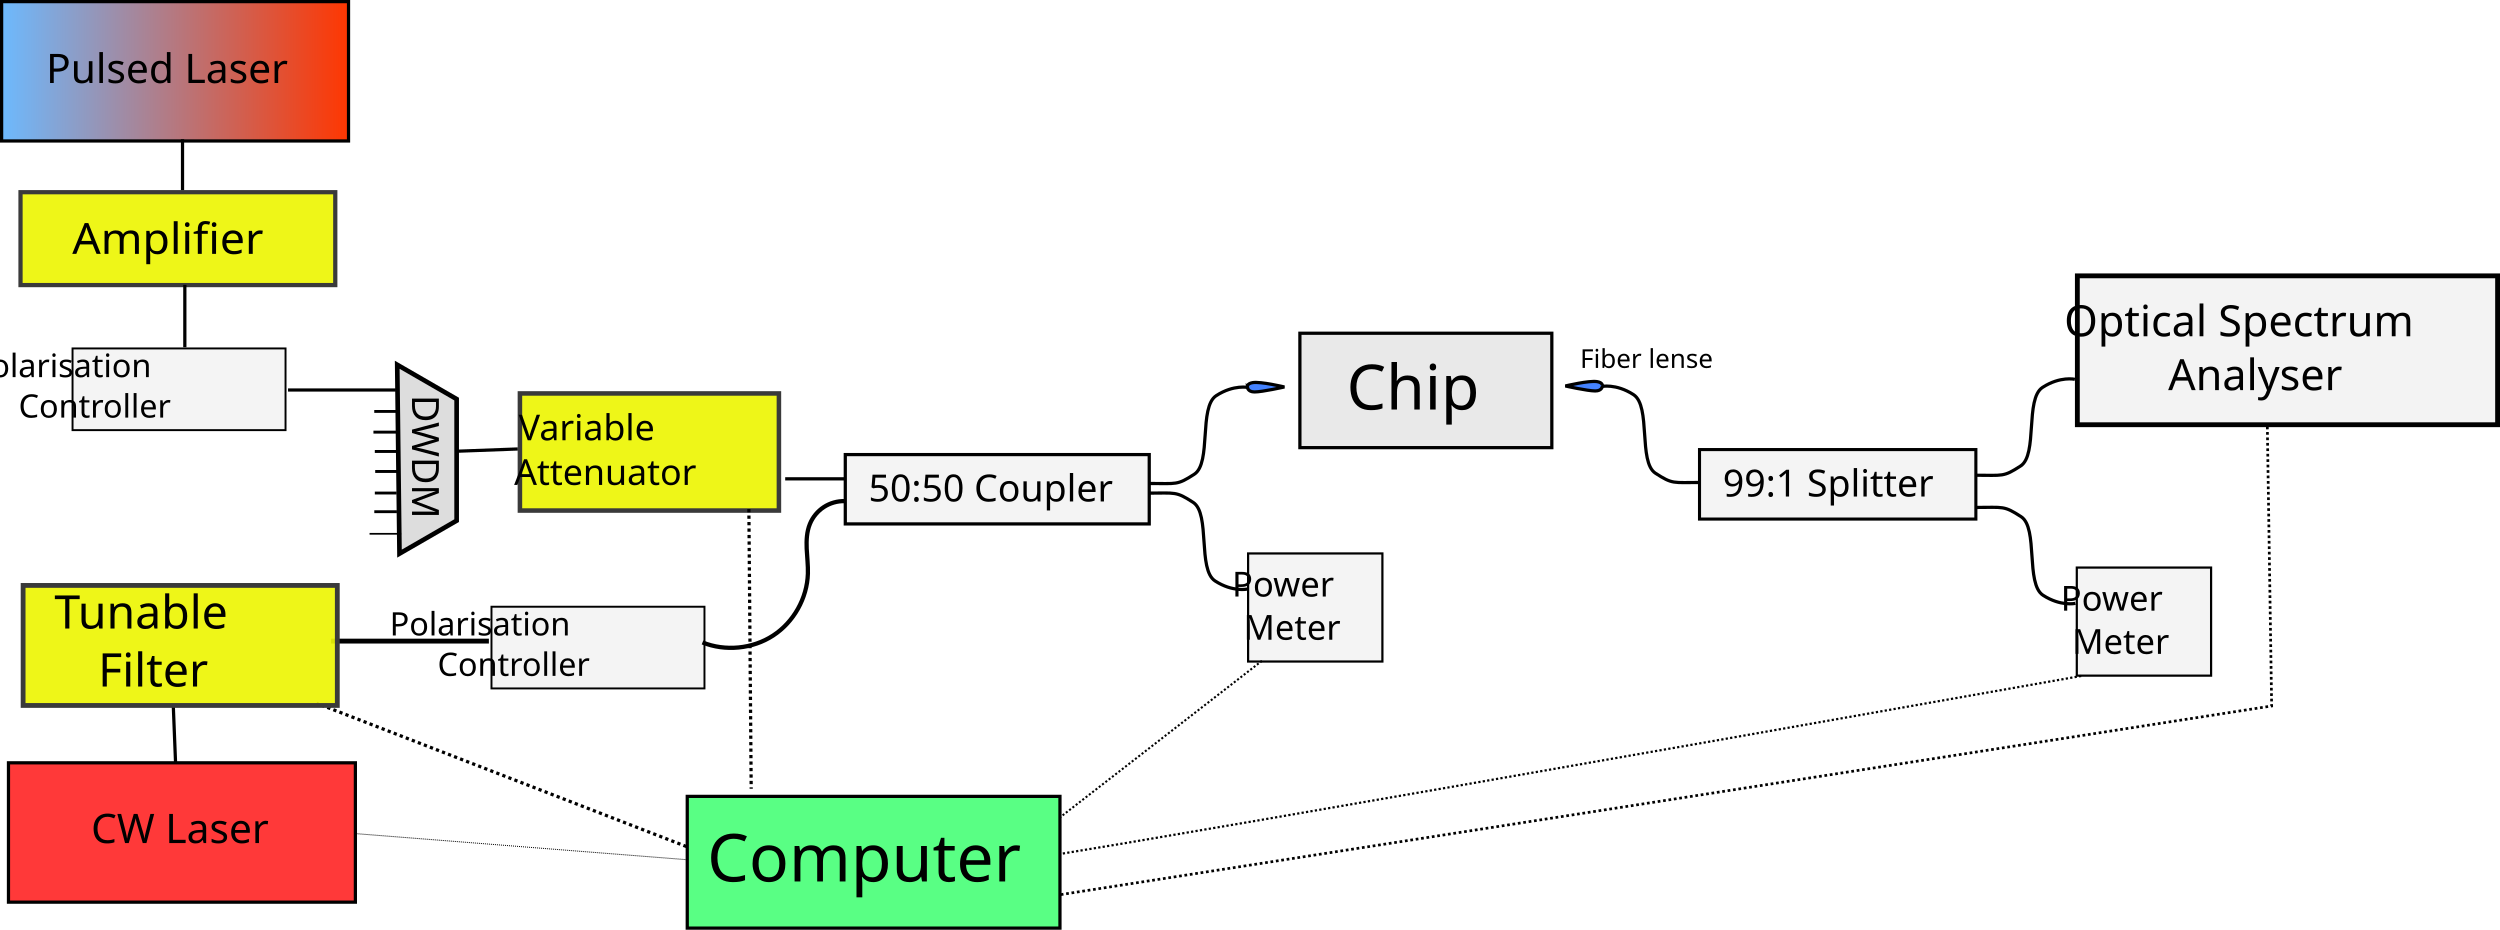
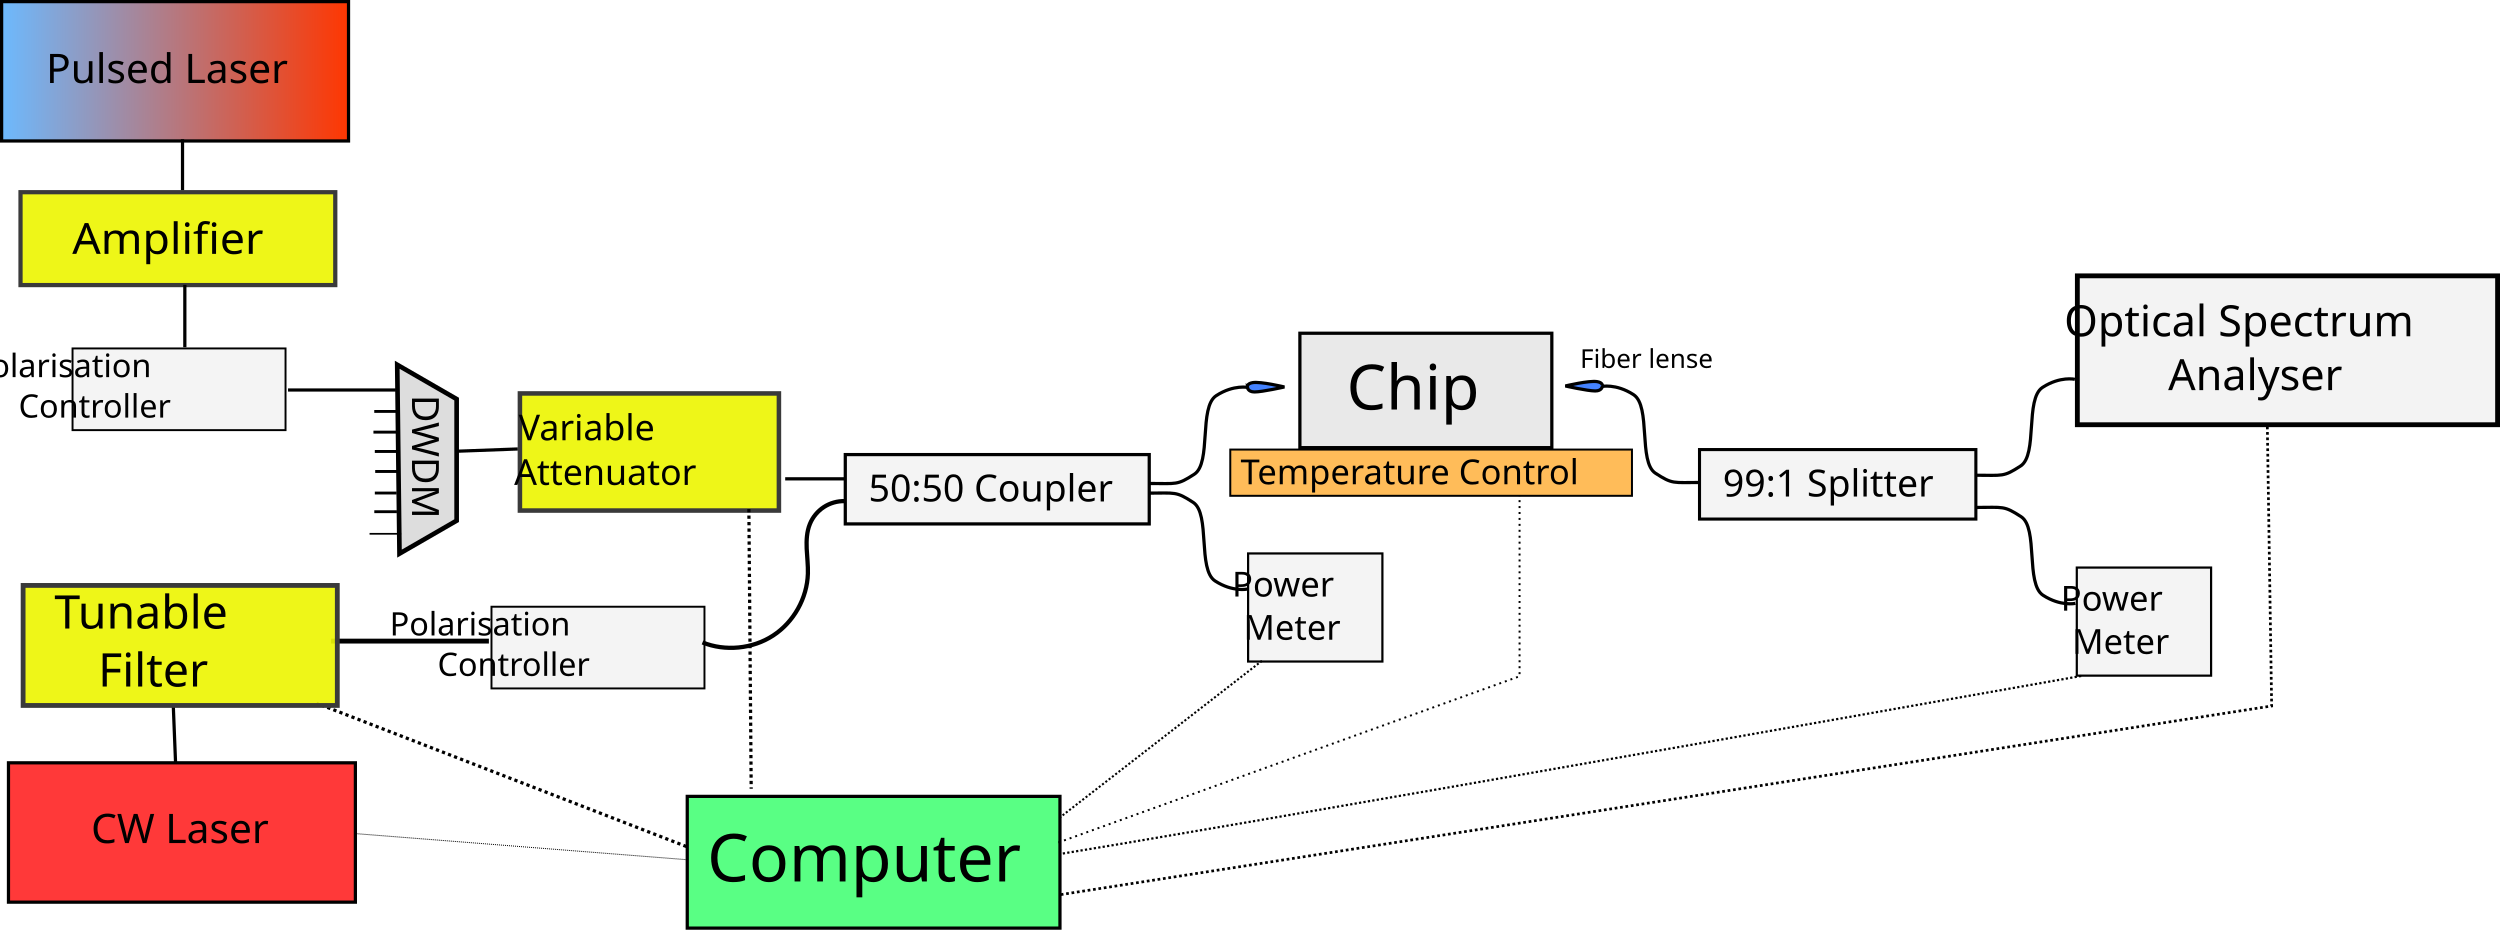
<svg xmlns="http://www.w3.org/2000/svg" xmlns:ns1="http://www.openswatchbook.org/uri/2009/osb" xmlns:xlink="http://www.w3.org/1999/xlink" width="772.583" height="287.319" id="svg2" version="1.1">
  <defs id="defs4">
    <linearGradient id="linearGradient6194">
      <stop style="stop-color:#6cbaff;stop-opacity:1;" offset="0" id="stop6196" />
      <stop style="stop-color:#ff3600;stop-opacity:1;" offset="1" id="stop6198" />
    </linearGradient>
    <linearGradient id="linearGradient4730">
      <stop style="stop-color:#6cd600;stop-opacity:1;" offset="0" id="stop4732" />
      <stop id="stop4742" offset="0.25" style="stop-color:#6cd600;stop-opacity:0.749;" />
      <stop id="stop4740" offset="0.5" style="stop-color:#69d600;stop-opacity:0.498;" />
      <stop style="stop-color:#6cd600;stop-opacity:0;" offset="1" id="stop4734" />
    </linearGradient>
    <linearGradient id="linearGradient4253" ns1:paint="solid">
      <stop style="stop-color:#000000;stop-opacity:1;" offset="0" id="stop4255" />
    </linearGradient>
    <marker orient="auto" refY="0" refX="0" id="Arrow1Lstart" style="overflow:visible">
      <path id="path3813" d="M 0,0 5,-5 -12.5,0 5,5 0,0 z" style="fill-rule:evenodd;stroke:#000000;stroke-width:1pt" transform="matrix(0.8,0,0,0.8,10,0)" />
    </marker>
    <linearGradient xlink:href="#linearGradient6194" id="linearGradient6200" x1="8.063" y1="706.771" x2="116.27" y2="706.771" gradientUnits="userSpaceOnUse" gradientTransform="translate(5,-104.2857)" />
  </defs>
  <g id="layer1" transform="translate(-13.06349,-580.4537)">
    <rect style="fill:url(#linearGradient6200);fill-opacity:1;stroke:#000000;stroke-width:1;stroke-miterlimit:4;stroke-opacity:1;stroke-dasharray:none" id="rect3009" width="107.207" height="43.062" x="13.563" y="580.954" />
    <text xml:space="preserve" style="font-size:27.961px;font-style:normal;font-weight:normal;line-height:125%;letter-spacing:0px;word-spacing:0px;fill:#000000;fill-opacity:1;stroke:none;font-family:Sans" x="27.317" y="606.103" id="text4259">
      <tspan id="tspan4261" x="27.317" y="606.103" style="font-size:12.582px">Pulsed Laser</tspan>
    </text>
    <rect style="fill:#ff3939;fill-opacity:1;stroke:#000000;stroke-width:1;stroke-miterlimit:4;stroke-opacity:1;stroke-dasharray:none" id="rect3009-0" width="107.207" height="43.062" x="15.682" y="816.188" />
    <text xml:space="preserve" style="font-size:27.961px;font-style:normal;font-weight:normal;line-height:125%;letter-spacing:0px;word-spacing:0px;fill:#000000;fill-opacity:1;stroke:none;font-family:Sans" x="41.222" y="840.981" id="text4259-8">
      <tspan id="tspan4261-3" x="41.222" y="840.981" style="font-size:12.582px">CW Laser</tspan>
    </text>
    <text xml:space="preserve" style="font-size:40px;font-style:normal;font-weight:normal;line-height:125%;letter-spacing:0px;word-spacing:0px;fill:#000000;fill-opacity:1;stroke:none;font-family:Sans" x="68.342" y="697.005" id="text4287">
      <tspan id="tspan4289" x="68.342" y="697.005" style="font-size:10px;text-align:center;text-anchor:middle">Polarisation</tspan>
      <tspan x="68.342" y="709.505" style="font-size:10px;text-align:center;text-anchor:middle" id="tspan4291">Controller</tspan>
    </text>
    <rect style="fill:#000000;fill-opacity:0.045;stroke:#000000;stroke-width:0.6;stroke-miterlimit:4;stroke-opacity:1;stroke-dasharray:none" id="rect3009-1" width="65.821" height="25.248" x="35.482" y="688.131" />
    <text xml:space="preserve" style="font-size:40px;font-style:normal;font-weight:normal;line-height:125%;letter-spacing:0px;word-spacing:0px;fill:#000000;fill-opacity:1;stroke:none;font-family:Sans" x="197.807" y="776.827" id="text4287-8">
      <tspan id="tspan4289-9" x="197.807" y="776.827" style="font-size:10px;text-align:center;text-anchor:middle">Polarisation</tspan>
      <tspan x="197.807" y="789.327" style="font-size:10px;text-align:center;text-anchor:middle" id="tspan4291-2">Controller</tspan>
    </text>
    <rect style="fill:#000000;fill-opacity:0.045;stroke:#000000;stroke-width:0.6;stroke-miterlimit:4;stroke-opacity:1;stroke-dasharray:none" id="rect3009-1-8" width="65.821" height="25.248" x="164.947" y="767.953" />
    <path style="fill:#4a4a4a;fill-opacity:0.19;stroke:#000000;stroke-width:1.438;stroke-linecap:butt;stroke-linejoin:miter;stroke-miterlimit:4;stroke-opacity:1;stroke-dasharray:none" d="m 136.518,751.544 17.663,-10.198 0,-37.564 -18.362,-10.601 z" id="path4348-4" />
    <text xml:space="preserve" style="font-size:11.622px;font-style:normal;font-weight:normal;line-height:125%;letter-spacing:0px;word-spacing:0px;fill:#000000;fill-opacity:1;stroke:none;font-family:Sans" x="702.512" y="-140.39" id="text4350-7" transform="matrix(0,1,-1,0,0,0)">
      <tspan id="tspan4352-5" x="702.512" y="-140.39">DWDM</tspan>
    </text>
    <rect style="fill:#000000;fill-opacity:0.045;stroke:#000000;stroke-width:1;stroke-miterlimit:4;stroke-opacity:1;stroke-dasharray:none" id="rect4378" width="93.929" height="21.429" x="274.286" y="720.934" />
    <text xml:space="preserve" style="font-size:11.584px;font-style:normal;font-weight:normal;line-height:125%;letter-spacing:0px;word-spacing:0px;fill:#000000;fill-opacity:1;stroke:none;font-family:Sans" x="281.474" y="735.416" id="text4380">
      <tspan id="tspan4382" x="281.474" y="735.416">50:50 Coupler</tspan>
    </text>
    <path style="fill:none;stroke:#000000;stroke-width:1px;stroke-linecap:butt;stroke-linejoin:miter;stroke-opacity:1" d="m 255.714,728.434 c 18.571,0 18.571,0 18.571,0" id="path4394" />
    <path style="fill:none;stroke:#000000;stroke-width:1.314px;stroke-linecap:butt;stroke-linejoin:miter;stroke-opacity:1" d="m 274.128,735.312 c -2.281,-0.054 -4.575,0.6 -6.484,1.85 -1.909,1.25 -3.426,3.09 -4.289,5.202 -0.977,2.392 -1.109,5.044 -0.998,7.625 0.111,2.581 0.452,5.157 0.372,7.74 -0.237,7.597 -4.379,14.968 -10.743,19.122 -6.364,4.155 -14.779,4.979 -21.829,2.14" id="path4415" />
    <path style="fill:none;stroke:#000000;stroke-width:1px;stroke-linecap:butt;stroke-linejoin:miter;stroke-opacity:1" d="m 368.214,729.862 c 8.571,0 8.571,0.615 13.929,-2.857 5.358,-3.472 1.328,-20.749 6.786,-24.286 5.457,-3.537 10,-2.5 10,-2.5" id="path4451" />
    <path style="fill:none;stroke:#000000;stroke-width:1px;stroke-linecap:butt;stroke-linejoin:miter;stroke-opacity:1" d="m 367.857,732.848 c 8.571,0 8.571,-0.615 13.929,2.857 5.358,3.472 1.328,20.749 6.786,24.286 5.457,3.537 10,2.5 10,2.5" id="path4451-4" />
    <rect style="fill:#000000;fill-opacity:0.045;stroke:#000000;stroke-width:0.955;stroke-miterlimit:4;stroke-opacity:1;stroke-dasharray:none" id="rect4378-9" width="85.403" height="21.474" x="538.27" y="719.387" />
    <text xml:space="preserve" style="font-size:11.584px;font-style:normal;font-weight:normal;line-height:125%;letter-spacing:0px;word-spacing:0px;fill:#000000;fill-opacity:1;stroke:none;font-family:Sans" x="545.481" y="733.891" id="text4380-3">
      <tspan id="tspan4382-4" x="545.481" y="733.891">99:1 Splitter</tspan>
    </text>
    <path style="fill:none;stroke:#000000;stroke-width:1.507px;stroke-linecap:butt;stroke-linejoin:miter;stroke-opacity:1" d="m 115.37,778.581 c 48.776,0 48.776,0 48.776,0" id="path6204" />
    <path style="fill:none;stroke:#000000;stroke-width:1px;stroke-linecap:butt;stroke-linejoin:miter;stroke-opacity:1" d="m 102.074,700.974 c 33.335,0 33.335,0 33.335,0" id="path6206" />
    <path style="fill:none;stroke:#000000;stroke-width:0.541px;stroke-linecap:butt;stroke-linejoin:miter;stroke-opacity:1" d="m 127.269,745.421 c 9.757,0 9.757,0 9.757,0" id="path6208" />
    <path style="fill:none;stroke:#000000;stroke-width:0.902px;stroke-linecap:butt;stroke-linejoin:miter;stroke-opacity:1" d="m 135.725,738.585 c -6.991,0 -6.991,0 -6.991,0" id="path6210" />
    <path style="fill:none;stroke:#000000;stroke-width:0.914px;stroke-linecap:butt;stroke-linejoin:miter;stroke-opacity:1" d="m 135.982,726.157 c -6.969,0 -6.969,0 -6.969,0" id="path6214" />
    <path style="fill:none;stroke:#000000;stroke-width:0.914px;stroke-linecap:butt;stroke-linejoin:miter;stroke-opacity:1" d="m 135.863,719.972 c -6.969,0 -6.969,0 -6.969,0" id="path6214-6" />
    <path style="fill:none;stroke:#000000;stroke-width:0.887px;stroke-linecap:butt;stroke-linejoin:miter;stroke-opacity:1" d="m 135.651,732.809 c -6.754,0 -6.754,0 -6.754,0" id="path6210-7" />
    <path style="fill:none;stroke:#000000;stroke-width:0.902px;stroke-linecap:butt;stroke-linejoin:miter;stroke-opacity:1" d="m 135.457,713.996 c -6.991,0 -6.991,0 -6.991,0" id="path6210-0" />
    <path style="fill:none;stroke:#000000;stroke-width:0.887px;stroke-linecap:butt;stroke-linejoin:miter;stroke-opacity:1" d="m 135.472,707.594 c -6.754,0 -6.754,0 -6.754,0" id="path6210-7-8" />
    <text xml:space="preserve" style="font-size:8.035px;font-style:normal;font-weight:normal;line-height:125%;letter-spacing:0px;word-spacing:0px;fill:#000000;fill-opacity:1;stroke:none;font-family:Sans" x="501.36" y="694.148" id="text6281">
      <tspan x="501.36" y="694.148" id="tspan6299">Fiber lense</tspan>
    </text>
    <rect style="fill:#edf505;fill-opacity:0.919;stroke:#3a3a3a;stroke-width:1.309;stroke-miterlimit:4;stroke-opacity:1;stroke-dasharray:none;stroke-dashoffset:0" id="rect6594" width="97.272" height="28.701" x="19.403" y="639.851" />
    <text xml:space="preserve" style="font-size:13.538px;font-style:normal;font-weight:normal;line-height:125%;letter-spacing:0px;word-spacing:0px;fill:#000000;fill-opacity:1;stroke:none;font-family:Sans" x="34.734" y="671.292" id="text6596" transform="scale(1.018796,0.9815507)">
      <tspan id="tspan6598" x="34.734" y="671.292">Amplifier</tspan>
    </text>
    <path style="fill:none;stroke:#000000;stroke-width:1px;stroke-linecap:butt;stroke-linejoin:miter;stroke-opacity:1" d="m 58.571,133.534 0.714,17.857" id="path6626" transform="translate(8.039441,664.9527)" />
    <path style="fill:none;stroke:#000000;stroke-width:1px;stroke-linecap:butt;stroke-linejoin:miter;stroke-opacity:1" d="m 69.468,639.201 0,-15.714" id="path6628" />
    <rect style="fill:#edf505;fill-opacity:0.919;stroke:#3a3a3a;stroke-width:1.401;stroke-miterlimit:4;stroke-opacity:1;stroke-dasharray:none;stroke-dashoffset:0" id="rect6630" width="80.037" height="36.191" x="173.735" y="702.04" />
    <text xml:space="preserve" style="font-size:22.083px;font-style:normal;font-weight:normal;line-height:125%;letter-spacing:0px;word-spacing:0px;fill:#000000;fill-opacity:1;stroke:none;font-family:Sans" x="214.465" y="716.503" id="text6632">
      <tspan id="tspan6634" x="214.465" y="716.503" style="font-size:11.042px;text-align:center;text-anchor:middle">Variable</tspan>
      <tspan x="214.465" y="730.305" id="tspan6636" style="font-size:11.042px;text-align:center;text-anchor:middle">Attenuator</tspan>
    </text>
    <path style="fill:none;stroke:#000000;stroke-width:1;stroke-linecap:butt;stroke-linejoin:miter;stroke-miterlimit:4;stroke-opacity:1;stroke-dasharray:1, 1;stroke-dashoffset:0" d="M 217.143,177.106 102.857,132.82" id="path6642" transform="translate(8.039441,664.9527)" />
    <path style="fill:none;stroke:#000000;stroke-width:1px;stroke-linecap:butt;stroke-linejoin:miter;stroke-opacity:1" d="m 62.143,3.534 0,19.286" id="path6646" transform="translate(8.039441,664.9527)" />
    <path style="fill:none;stroke:#000000;stroke-width:1px;stroke-linecap:butt;stroke-linejoin:miter;stroke-opacity:1" d="m 160,138.748 c -19.286,0.714 -19.286,0.714 -19.286,0.714" id="path6877" transform="translate(13.06349,580.4537)" />
    <path style="fill:none;stroke:#000000;stroke-width:1;stroke-linecap:butt;stroke-linejoin:miter;stroke-miterlimit:4;stroke-opacity:1;stroke-dasharray:1, 1;stroke-dashoffset:0" d="m 244.492,737.773 0.714,86.429" id="path6879" />
  </g>
  <g id="layer2" transform="translate(-13.06349,-580.4537)">
    <text xml:space="preserve" style="font-size:19.334px;font-style:normal;font-weight:normal;line-height:125%;letter-spacing:0px;word-spacing:0px;fill:#000000;fill-opacity:1;stroke:none;font-family:Sans" x="429.216" y="707.018" id="text4386">
      <tspan id="tspan4388" x="429.216" y="707.018">Chip</tspan>
    </text>
    <rect style="fill:#000000;fill-opacity:0.086;stroke:#000000;stroke-width:1;stroke-miterlimit:4;stroke-opacity:1;stroke-dasharray:none" id="rect4384" width="77.857" height="35.357" x="414.773" y="683.434" />
    <rect style="fill:#000000;fill-opacity:0.045;stroke:#000000;stroke-width:0.681;stroke-miterlimit:4;stroke-opacity:1;stroke-dasharray:none" id="rect4453" width="41.501" height="33.4" x="398.769" y="751.488" />
    <text xml:space="preserve" style="font-size:10.679px;font-style:normal;font-weight:normal;line-height:125%;letter-spacing:0px;word-spacing:0px;fill:#000000;fill-opacity:1;stroke:none;font-family:Sans" x="419.294" y="764.804" id="text4455">
      <tspan x="419.294" y="764.804" id="tspan4459" style="text-align:center;text-anchor:middle">Power</tspan>
      <tspan x="419.294" y="778.153" id="tspan4463" style="text-align:center;text-anchor:middle">Meter</tspan>
    </text>
    <path style="fill:#4482ff;fill-opacity:1;stroke:#000000;stroke-width:1px;stroke-linecap:butt;stroke-linejoin:miter;stroke-opacity:1" d="m 398.549,700.063 c 0,0 -0.247,-1.048 1.607,-1.362 2.479,-0.419 9.821,1.339 9.821,1.339 0,0 -6.778,1.536 -9.219,1.54 -2.167,0.003 -2.21,-1.518 -2.21,-1.518 z" id="path4483" />
    <path style="fill:none;stroke:#000000;stroke-width:1px;stroke-linecap:butt;stroke-linejoin:miter;stroke-opacity:1" d="m 538.585,729.553 c -8.571,0 -8.571,0.615 -13.929,-2.857 -5.358,-3.472 -1.328,-20.749 -6.786,-24.286 -5.457,-3.537 -10,-2.5 -10,-2.5" id="path4451-6" />
    <path style="fill:#4482ff;fill-opacity:1;stroke:#000000;stroke-width:1px;stroke-linecap:butt;stroke-linejoin:miter;stroke-opacity:1" d="m 508.25,699.754 c 0,0 0.247,-1.048 -1.607,-1.362 -2.479,-0.419 -9.821,1.339 -9.821,1.339 0,0 6.778,1.536 9.219,1.54 2.167,0.003 2.21,-1.518 2.21,-1.518 z" id="path4483-7" />
    <path style="fill:none;stroke:#000000;stroke-width:1px;stroke-linecap:butt;stroke-linejoin:miter;stroke-opacity:1" d="m 623.72,737.269 c 8.571,0 8.571,-0.615 13.929,2.857 5.358,3.472 1.328,20.749 6.786,24.286 5.457,3.537 10,2.5 10,2.5" id="path4451-4-5" />
    <rect style="fill:#000000;fill-opacity:0.045;stroke:#000000;stroke-width:0.681;stroke-miterlimit:4;stroke-opacity:1;stroke-dasharray:none" id="rect4453-9" width="41.501" height="33.4" x="654.863" y="755.85" />
    <text xml:space="preserve" style="font-size:10.679px;font-style:normal;font-weight:normal;line-height:125%;letter-spacing:0px;word-spacing:0px;fill:#000000;fill-opacity:1;stroke:none;font-family:Sans" x="675.388" y="769.166" id="text4455-0">
      <tspan x="675.388" y="769.166" id="tspan4459-1" style="text-align:center;text-anchor:middle">Power</tspan>
      <tspan x="675.388" y="782.514" id="tspan4463-0" style="text-align:center;text-anchor:middle">Meter</tspan>
    </text>
    <path style="fill:none;stroke:#000000;stroke-width:1px;stroke-linecap:butt;stroke-linejoin:miter;stroke-opacity:1" d="m 623.564,727.317 c 8.571,0 8.571,0.615 13.929,-2.857 5.358,-3.472 1.328,-20.749 6.786,-24.286 5.457,-3.537 10,-2.5 10,-2.5" id="path4451-4-5-4" />
    <rect style="fill:#000000;fill-opacity:0.047;stroke:#000000;stroke-width:1.491;stroke-miterlimit:4;stroke-opacity:1;stroke-dasharray:none" id="rect4690" width="129.868" height="46.012" x="655.033" y="665.698" />
    <text xml:space="preserve" style="font-size:19.405px;font-style:normal;font-weight:normal;line-height:125%;letter-spacing:0px;word-spacing:0px;fill:#000000;fill-opacity:1;stroke:none;font-family:Sans" x="722.632" y="684.363" id="text4692">
      <tspan x="722.632" y="684.363" id="tspan6536" style="font-size:13.322px;text-align:center;text-anchor:middle">Optical Spectrum</tspan>
      <tspan x="722.632" y="701.016" id="tspan6538" style="font-size:13.322px;text-align:center;text-anchor:middle">Analyser</tspan>
    </text>
    <path style="fill:none;stroke:#000000;stroke-width:0.311;stroke-linecap:butt;stroke-linejoin:miter;stroke-miterlimit:4;stroke-opacity:1;stroke-dasharray:0.311, 0.311;stroke-dashoffset:0" d="m 123.227,838.089 c 153.903,12.117 153.903,12.117 153.903,12.117" id="path6509" />
    <path style="fill:none;stroke:#000000;stroke-width:0.644;stroke-linecap:butt;stroke-linejoin:miter;stroke-miterlimit:4;stroke-opacity:1;stroke-dasharray:0.644, 0.644;stroke-dashoffset:0" d="m 403.035,784.684 c -88.928,68.928 -88.928,68.928 -88.928,68.928" id="path6511" />
    <path style="fill:none;stroke:#000000;stroke-width:0.693;stroke-linecap:butt;stroke-linejoin:miter;stroke-miterlimit:4;stroke-opacity:1;stroke-dasharray:0.693, 0.693;stroke-dashoffset:0" d="m 656.225,789.351 c -334.71,59.358 -339.16,58.688 -339.16,58.688" id="path6513" />
    <path style="fill:none;stroke:#000000;stroke-width:0.841;stroke-linecap:butt;stroke-linejoin:miter;stroke-miterlimit:4;stroke-opacity:1;stroke-dasharray:0.841, 0.841;stroke-dashoffset:0" d="m 713.743,712.283 1.337,86.342 -391.837,61.036" id="path6528" />
    <rect style="fill:#59ff84;fill-opacity:1;stroke:#000000;stroke-width:1;stroke-miterlimit:4;stroke-opacity:1;stroke-dasharray:none;stroke-dashoffset:0" id="rect6530" width="115.179" height="40.714" x="225.446" y="826.559" />
    <text xml:space="preserve" style="font-size:20.455px;font-style:normal;font-weight:normal;line-height:125%;letter-spacing:0px;word-spacing:0px;fill:#000000;fill-opacity:1;stroke:none;font-family:Sans" x="231.583" y="852.856" id="text6532">
      <tspan id="tspan6534" x="231.583" y="852.856">Computer</tspan>
    </text>
    <rect style="fill:#edf505;fill-opacity:0.919;stroke:#3a3a3a;stroke-width:1.486;stroke-miterlimit:4;stroke-opacity:1;stroke-dasharray:none;stroke-dashoffset:0" id="rect6594-2" width="97.095" height="37.095" x="20.206" y="761.368" />
    <text xml:space="preserve" style="font-size:14.33px;font-style:normal;font-weight:normal;line-height:125%;letter-spacing:0px;word-spacing:0px;fill:#000000;fill-opacity:1;stroke:none;font-family:Sans" x="69.713" y="774.698" id="text6596-9">
      <tspan id="tspan6598-3" x="69.713" y="774.698" style="text-align:center;text-anchor:middle">Tunable</tspan>
      <tspan x="69.713" y="792.61" id="tspan6624" style="text-align:center;text-anchor:middle">Filter</tspan>
    </text>
+     <rect style="fill:#ffbc59;fill-opacity:1;stroke:#000000;stroke-width:0.615;stroke-miterlimit:4;stroke-opacity:1;stroke-dasharray:none;stroke-dashoffset:0" id="rect6530-2" width="124.135" height="14.292" x="393.26" y="719.383" />
+     <text xml:space="preserve" style="font-size:10.679px;font-style:normal;font-weight:normal;line-height:125%;letter-spacing:0px;word-spacing:0px;fill:#000000;fill-opacity:1;stroke:none;font-family:Sans" x="455.629" y="730.104" id="text4455-6">
+       <tspan x="455.629" y="730.104" id="tspan4463-05" style="text-align:center;text-anchor:middle">Temperature Control</tspan>
+     </text>
+     <path style="fill:none;stroke:#000000;stroke-width:0.611;stroke-linecap:butt;stroke-linejoin:miter;stroke-miterlimit:4;stroke-opacity:1;stroke-dasharray:0.611, 1.222;stroke-dashoffset:0" d="m 340.159,840.808 142.5,-51.359 0,-55.724" id="path4050" />
  </g>
</svg>
